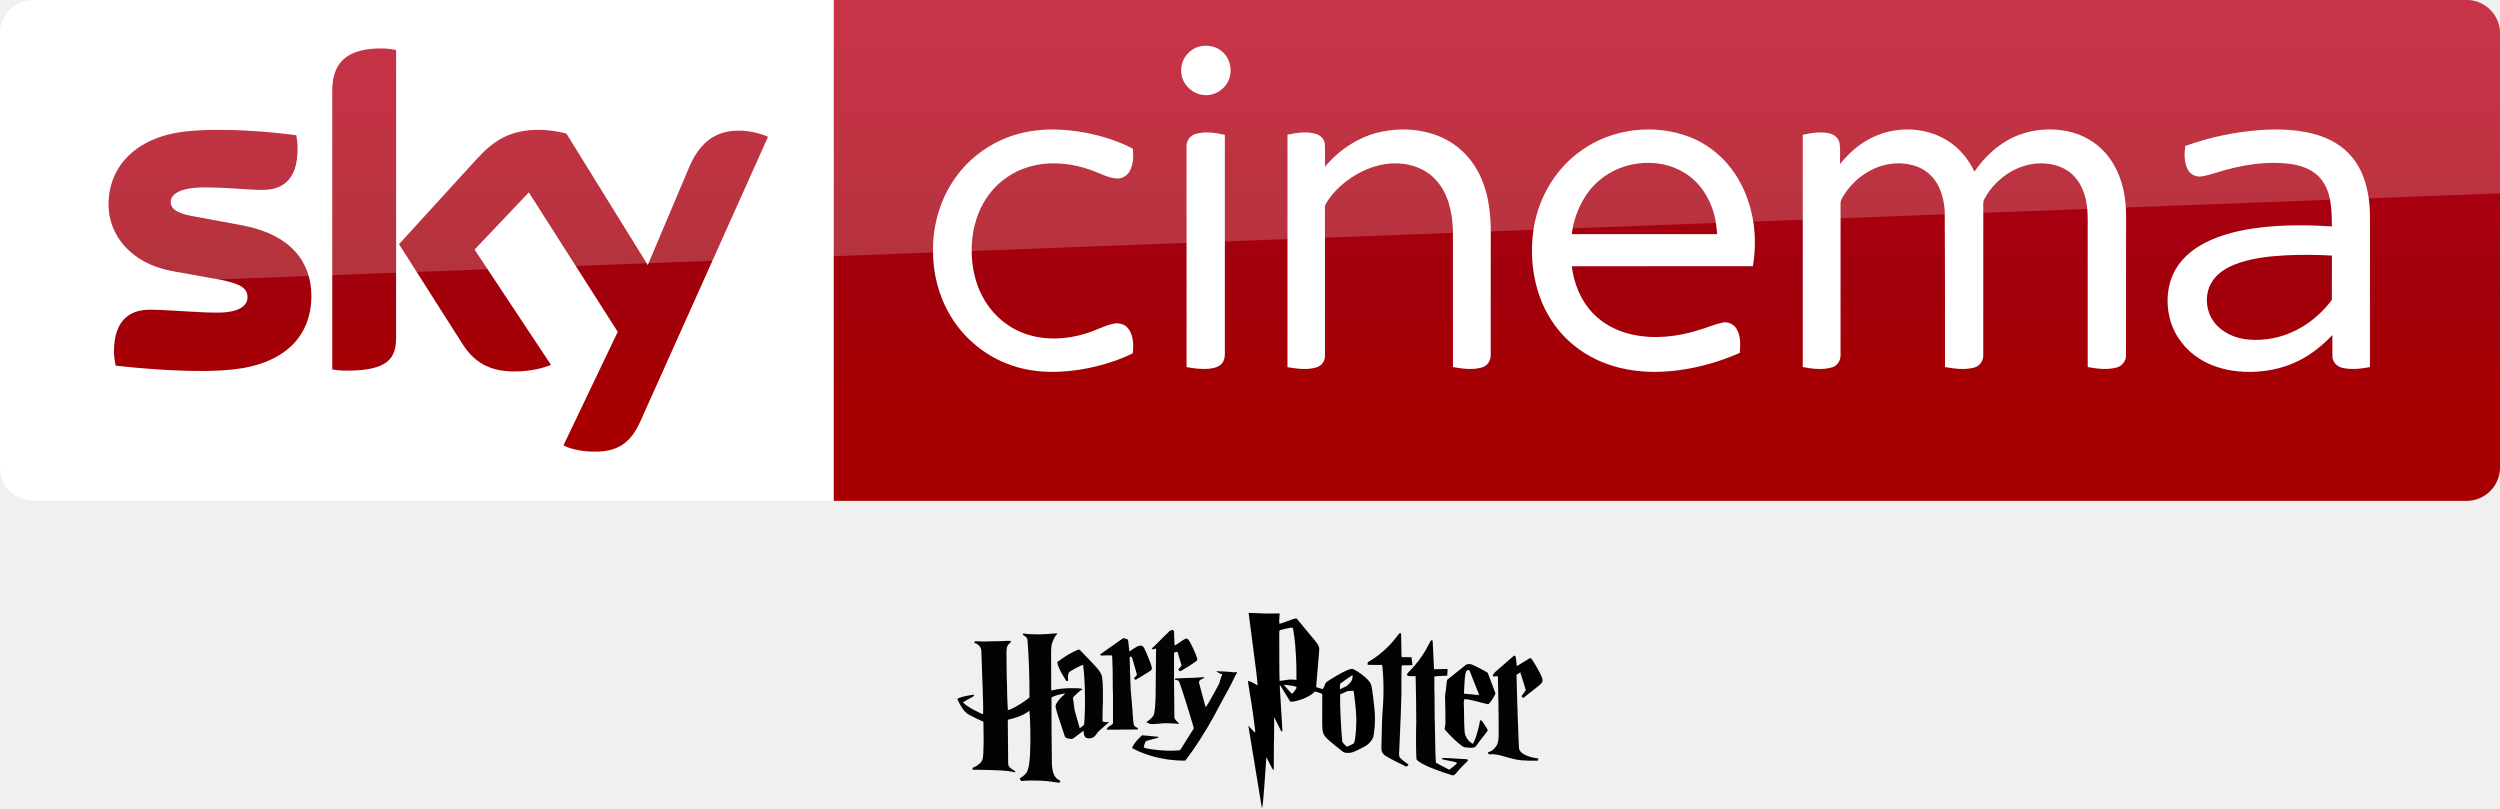
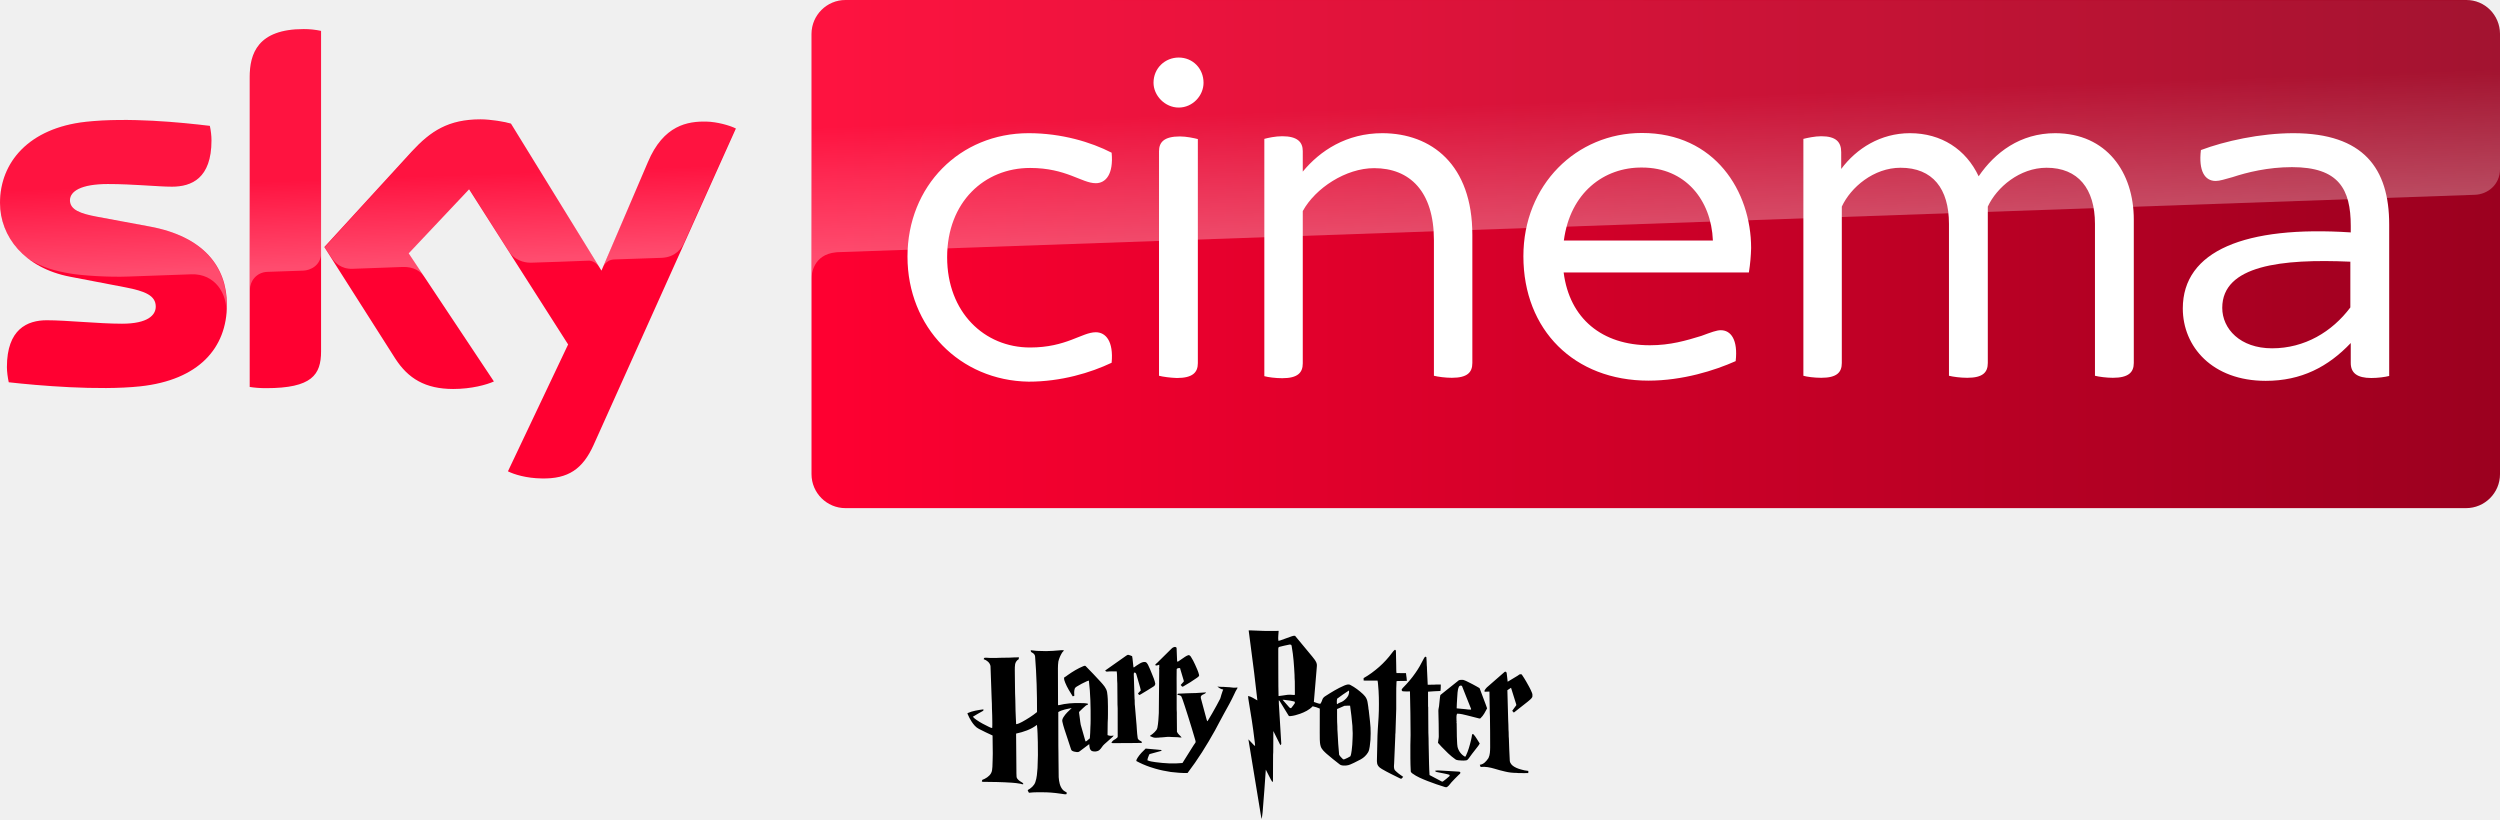
- <svg xmlns="http://www.w3.org/2000/svg" width="2496.267" height="807" viewBox="0 0 1872.2 605.25">
-   <defs>
-     <linearGradient id="A" x1="1146.811" x2="1146.811" y1="319.673" y2="32.882" gradientUnits="userSpaceOnUse">
-       <stop stop-color="#a80000" offset="0" />
-       <stop stop-color="#a1000c" offset=".381" />
-       <stop stop-color="#b90019" offset="1" />
-     </linearGradient>
-   </defs>
-   <path d="M624.21 0h1223c13.753 0 25.006 11.253 25.006 25.006v325.08c0 13.753-11.253 25.006-25.006 25.006h-1223z" fill="url(#A)" />
-   <path d="M624.21 375.09H25.01c-13.753 0-25.006-11.253-25.006-25.006V24.694C.004 11.566 10.944.001 24.697.001h599.52zM897.744 34.998c6.061-1.793 13.082-.458 17.778 3.871 6.721 5.881 8.071 16.855 2.925 24.169-3.811 5.941-11.274 9.279-18.228 7.996-8.709-1.358-15.978-9.549-15.648-18.468-.143-7.936 5.551-15.422 13.172-17.568zm-134.572 65.113c16.03-4.351 32.975-3.743 49.2-.825 12.422 2.408 24.769 6.098 35.961 12.054.615 5.588.48 11.649-2.258 16.713-1.838 3.428-5.551 5.776-9.474 5.603-5.753-.173-10.922-2.993-16.195-4.966-11.012-4.538-22.976-6.819-34.888-6.294-11.154.555-22.249 3.976-31.445 10.382-8.499 5.768-15.257 13.945-19.661 23.201-4.988 10.539-7.059 22.331-6.714 33.943.345 10.802 2.648 21.663 7.644 31.303 5.963 11.934 16.128 21.746 28.37 27.117 15.745 6.991 34.025 6.339 50.206 1.163 6.654-2.033 12.812-5.521 19.623-7.029 4.216-1.05 9.159.27 11.679 3.968 3.638 5.213 3.758 12.032 3.105 18.115-10.554 5.266-21.956 8.754-33.478 11.162-19.098 3.766-39.396 4.321-57.932-2.348-18.715-6.504-34.941-19.788-45.075-36.801-8.829-14.635-13.262-31.798-13.127-48.848-.195-19.121 5.348-38.406 16.383-54.099 11.409-16.383 28.775-28.43 48.075-33.515zm270.868-1.365c15.28-3.263 31.753-2.175 46.05 4.343 11.162 5.086 20.493 13.93 26.367 24.679 7.314 13.12 9.729 28.332 9.939 43.184l-.038 94.65c.128 4.021-2.115 8.191-6.113 9.414-7.179 2.28-14.905 1.148-22.166-.135l-.038-102.646c-.435-13.442-3.541-27.769-13.06-37.829-8.266-8.979-20.943-12.64-32.87-12.017-12.324.728-24.086 5.896-33.845 13.3-6.068 4.658-11.477 10.299-15.34 16.93-.855 1.223-.683 2.753-.72 4.163l.038 19.256-.008 90.307c.158 4.021-2.595 7.756-6.466 8.814-7.029 2.04-14.522 1.013-21.603-.195l.015-174.103c6.804-1.455 14.012-2.573 20.853-.735 3.683.945 6.939 4.043 7.111 8.004.263 5.566-.008 11.139.113 16.713 10.749-12.767 25.347-22.571 41.782-26.097zm150.474 13.772c23.059-16.405 54.391-20.051 80.765-9.977 12.437 4.846 23.419 13.27 31.415 23.951 8.154 10.757 13.352 23.584 15.835 36.816 2.258 11.882 2.145 24.139.203 36.051l-135.682.03c1.658 12.782 6.579 25.467 15.58 34.888 7.786 8.334 18.363 13.727 29.427 16.195 16.578 3.691 33.965 1.8 50.048-3.278 5.881-1.658 11.492-4.246 17.485-5.528 4.178-1.065 8.791.975 10.937 4.696 3.188 5.378 2.805 11.904 2.378 17.905-14.68 6.474-30.26 10.967-46.177 13.037-14.477 1.898-29.345 1.68-43.567-1.823-12.489-3.045-24.439-8.626-34.416-16.78-10.547-8.491-18.776-19.736-23.989-32.21-7.396-17.823-9.166-37.799-5.986-56.769 3.893-22.729 16.72-43.995 35.743-57.204m13.022 22.706c-10.232 8.634-16.54 21.093-19.496 34.003l-.968 6.128h108.85c-.225-3.683-.638-7.344-1.328-10.974-2.49-12.429-8.911-24.371-19.068-32.18-19.593-15.167-49.53-12.977-67.991 3.023zm212.166-35.331c15.94-5.153 34.265-3.601 48.593 5.326 8.934 5.483 15.783 13.87 20.321 23.254 6.856-9.842 15.602-18.565 26.269-24.221 13.375-7.171 29.337-8.956 44.115-5.783 10.547 2.265 20.426 7.801 27.567 15.933 9.234 10.344 13.937 24.064 15.182 37.724.728 7.779.3 15.602.413 23.411l-.045 90.389c.128 4.321-2.88 8.289-7.074 9.316-7.051 1.905-14.522.953-21.596-.39l-.015-96.33c-.173-8.416.495-16.893-.698-25.257-1.095-7.456-3.773-14.882-8.821-20.583-4.621-5.281-11.229-8.559-18.093-9.699-20.268-3.773-40.942 8.799-50.056 26.659-.908 2.093-.428 4.456-.518 6.669l-.015 109.322c.21 4.238-2.415 8.469-6.616 9.572-7.194 1.988-14.83.975-22.054-.33l-.008-66.296-.195-50.948c-.548-6.969-2.138-13.997-5.693-20.081-3.436-5.971-9.009-10.704-15.527-12.97-11.207-3.938-23.944-2.573-34.34 3.03-7.749 4.096-14.447 10.172-19.271 17.485-1.335 2.235-3.226 4.441-3.181 7.186-.075 2.813.023 5.626.015 8.439l-.008 104.852c.225 4.186-2.288 8.409-6.436 9.564-7.111 2.048-14.725 1.125-21.873-.27l.008-173.9c6.489-1.433 13.307-2.58 19.901-1.088 3.788.803 7.194 3.773 7.734 7.741.645 5.063.143 10.194.3 15.28 8.101-10.457 19.046-18.926 31.715-23.006zm282.495-2.46c12.895-.923 26.022-.645 38.646 2.378 10.307 2.453 20.358 7.134 27.807 14.822 8.139 8.094 12.67 19.158 14.665 30.32 2.138 10.817 1.373 21.881 1.508 32.833l-.023 97.126c-6.714 1.238-13.712 2.1-20.448.6-4.006-.818-7.524-4.231-7.636-8.446-.12-5.401.008-10.802-.038-16.195-7.246 7.644-15.527 14.41-24.971 19.143-12.64 6.436-27.034 9.001-41.137 8.394-11.454-.473-22.984-3.308-32.795-9.369-10.787-6.579-19.151-17.178-22.541-29.397-3.593-12.872-2.415-27.387 4.628-38.909 5.086-8.319 12.985-14.567 21.573-18.986 12.489-6.361 26.359-9.467 40.191-11.237 18.13-2.235 36.471-2.108 54.684-.945-.068-7.861-.135-15.843-2.205-23.486-1.613-5.971-4.733-11.672-9.549-15.64-5.363-4.411-12.174-6.624-18.956-7.621-18.858-2.505-38.016.855-56.011 6.541-3.781 1.035-7.501 2.385-11.402 2.828-3.938.383-7.981-1.68-9.797-5.213-2.828-5.393-2.64-11.762-1.913-17.635 17.913-6.489 36.726-10.464 55.719-11.904m18.978 93.788c-13.052.788-26.322 2.243-38.519 7.216-7.006 2.933-13.772 7.576-17.253 14.53-5.258 10.434-2.715 24.071 5.986 31.895 5.963 5.633 14.005 8.589 22.076 9.422a66.53 66.53 0 0 0 36.313-7.126c9.782-4.906 18.25-12.197 25.077-20.711.6-.855 1.553-1.658 1.433-2.828l.038-32.248a339.16 339.16 0 0 0-35.151-.15zm-816.205-90.774c7.239-2.318 15.025-1.073 22.294.518l.008 163.864c.023 3.06-.728 6.414-3.256 8.401-3.173 2.528-7.456 2.933-11.364 3.053-4.733.09-9.437-.503-14.065-1.403l.008-165.371c-.09-4.021 2.49-7.876 6.376-9.061z" fill="#fff" />
-   <path d="M421.97 333.52c4.063 2.188 12.19 4.689 22.818 4.689 17.817.313 27.507-6.564 34.696-22.505l95.648-213.18c-4.063-2.188-12.816-4.376-19.692-4.689-12.19-.313-28.757 2.188-39.384 27.507l-30.945 73.142-60.952-98.461c-4.063-1.25-13.441-2.813-20.63-2.813-21.255 0-33.445 7.814-45.948 21.255l-58.764 64.39 47.511 74.705c8.752 13.753 20.317 20.63 39.072 20.63 12.19 0 22.505-2.813 27.194-5.001l-57.201-86.27 40.635-42.823 66.578 104.4zm-125.34-80.644c0 15.629-6.252 24.693-36.884 24.693-4.064 0-7.502-.313-10.94-.938V68.461c0-15.941 5.314-32.195 36.258-32.195 3.751 0 7.814.313 11.565 1.25zm-63.452-31.257c0 29.382-19.067 50.637-58.139 55.013-28.132 3.126-69.079-.625-88.458-2.813-.625-3.126-1.25-7.189-1.25-10.315 0-25.631 13.753-31.57 26.881-31.57 13.441 0 34.696 2.188 50.637 2.188 17.504 0 22.505-5.939 22.505-11.565 0-7.502-6.877-10.315-20.63-13.128l-36.571-6.564c-30.632-5.939-46.886-27.194-46.886-49.699 0-27.506 19.38-50.324 57.513-54.7 28.757-3.126 64.078.313 83.145 2.813.625 3.438.938 6.564.938 10.002 0 25.631-13.441 30.945-26.569 30.945-10.002 0-25.318-1.875-43.135-1.875-18.129 0-25.318 5.001-25.318 10.94 0 6.251 7.189 9.065 18.442 10.94l35.321 6.564c36.259 6.877 51.575 27.507 51.575 52.825" fill="url(#A)" />
-   <path d="M25.006 0C11.253 0 0 11.253 0 25.006v226.3c0-20.005 16.003-36.509 36.008-37.259l1836.2-69.266V25.001c0-13.753-11.253-25.006-25.006-25.006z" opacity=".2" fill="#fff" />
-   <path d="M935.071 459.018l4.24 32.725c.976 7.169 1.944 14.347 2.51 21.559-2.345-1.234-4.548-2.906-7.186-3.454-.025 1.245.217 2.47.412 3.695 1.724 10.178 3.356 20.378 4.563 30.634.16 1.45.416 2.895.444 4.36-.284-.106-.588-.177-.786-.418l-4.411-4.626 8.809 53.574c.483 2.844.824 5.485 1.407 8.2.499-1.734.542-3.559.824-5.336 1.022-10.961 1.622-21.958 2.459-32.934.935 1.952 1.967 3.853 2.953 5.78.639 1.161 1.153 2.393 1.914 3.485l.684.127.063-14.702c.117-2.793-.104-5.592.152-8.378l.089-16.255 5.444 10.951c.279-.37.811-.682.697-1.217l-1.686-27.96c-.208-1.873-.165-3.766-.228-5.646.436.16.646.592.887.957l6.736 10.989c.314.479.981.34 1.47.342 2.53-.241 4.99-.959 7.383-1.793 3.582-1.298 7.142-3 9.791-5.811 1.891.368 3.747 1.006 5.513 1.787l-.032 18.695c.144 3.503-.281 7.095.722 10.507.768 2.444 2.785 4.171 4.607 5.849 3.247 2.844 6.653 5.502 10.057 8.156 1.475 1.194 3.501 1.008 5.273.906 2.122-.16 4.003-1.218 5.906-2.072a79.39 79.39 0 0 0 5.279-2.687c2.294-1.267 4.259-3.138 5.602-5.387.852-1.379 1.053-3.018 1.324-4.582.507-3.361.739-6.759.716-10.158.119-6.134-.938-12.207-1.521-18.295l-.12-.19c-.041-1.202-.265-2.385-.425-3.574-.241-1.592-.411-3.229-1.103-4.702-.629-1.404-1.62-2.619-2.738-3.663-2.973-2.748-6.214-5.252-9.816-7.123-1.523-.872-3.286-.104-4.772.456-5.186 2.198-9.979 5.21-14.709 8.245-1.113.669-2.048 1.705-2.37 2.985-.274 1.08-.826 2.056-1.47 2.953-1.747-.175-3.327-.992-5-1.464l2.155-25.596c.089-1.622.498-3.355-.209-4.899-.753-1.805-2.082-3.269-3.264-4.797l-13.251-15.989c-.966-.142-1.915.096-2.807.444l-8.834 3.175c-.418.144-.862.193-1.293.253-.439-2.558.157-5.134.203-7.7-4.205-.051-8.422.194-12.63-.032-2.976-.185-5.957-.227-8.935-.349zm31.914 10.963c.396-.01.782.119 1.128.33.241.431.328.918.374 1.407 1.328 7.186 1.743 14.489 2.148 21.775.119 1.676-.03 3.378.203 5.038a283.01 283.01 0 0 1 .063 10.475c-.788.142-1.587.056-2.37-.051-2.292-.228-4.589.119-6.838.52-1.156.129-2.298.351-3.454.463-.271-9.962-.118-19.93-.222-29.892l.006-6.825c-.005-.57.177-1.333.849-1.432 2.525-.763 5.147-1.148 7.712-1.749a1.68 1.68 0 0 1 .399-.057zm45.805 35.653c.337 1.204.03 2.461-.355 3.612-.847 1.853-2.352 3.298-3.98 4.474-1.452 1.118-3.418 1.257-4.772 2.535-.185-.292-.265-.605-.247-.944.005-1.113-.079-2.242.215-3.327 2.92-2.289 6.061-4.281 9.138-6.35zm-51.394 7.199c.844.041 1.709-.01 2.535.215 2.261.183 4.501.588 6.698 1.153l.222.551a13.54 13.54 0 0 0 .044.634c-.844 1.369-1.867 2.61-2.871 3.859-.958.35-1.449-.649-2.034-1.179-1.564-1.716-3.119-3.445-4.594-5.235zm52.313 4.525c.7 5.212 1.397 10.427 1.8 15.672.152 1.858.011 3.73.222 5.583.117 1.529-.16 3.047-.114 4.575-.03 2.968-.313 5.927-.665 8.872-.246 1.534-.384 3.12-1.008 4.563-1.43.821-2.852 1.672-4.411 2.224-.383.172-.805.191-1.21.158-1.093-1.123-2.337-2.171-3.105-3.555-.512-5.605-.984-11.231-1.179-16.863-.233-1.754-.141-3.534-.209-5.298-.307-4.426-.184-8.872-.222-13.308.651-.292 1.303-.584 1.977-.83 1.219-.573 2.491-1.025 3.695-1.641 1.47-.132 2.952-.134 4.43-.152z" />
-   <path d="M877.407 471.897c.636-.165 1.473.018 1.762.669.241 3.321.142 6.674.398 9.992l.144.695c.286-.028.596-.025.834-.223 1.711-1.174 3.389-2.395 5.136-3.516.831-.507 1.668-1.057 2.619-1.313.887-.129 1.541.629 1.987 1.293 1.293 1.916 2.274 4.023 3.26 6.112 1.11 2.573 2.413 5.105 3.042 7.853.324 1.062-.768 1.673-1.468 2.208-3.518 2.464-7.143 4.786-10.895 6.885-.864.55-1.295-.788-1.883-1.204a53.77 53.77 0 0 1 2.274-2.537c.309-.279.109-.728.043-1.072l-2.631-8.799-.101-.616c-.819-.208-1.663-.076-2.408.304l-.274.517c-.175 4.657.02 9.316-.013 13.975l.025 17.247c.195 1.597.081 3.207.109 4.811l.109 12.472c.733 1.83 2.517 2.89 3.648 4.403-1.037.053-2.066-.056-3.085-.213-1.516-.025-3.047-.139-4.548-.152-2.439-.233-4.91-.068-7.328.259-1.09.137-2.205.02-3.283.251-1.409.003-2.91.269-4.233-.347-.689-.314-1.384-.626-2.096-.887l.139-.332c1.275-.74 2.38-1.734 3.442-2.745.935-.948 1.891-2.003 2.152-3.354.781-3.739.872-7.569 1.115-11.366l.312-33.225c-.035-.418.091-.887-.124-1.267.36-.943.076-2.046.165-3.052a52.07 52.07 0 0 0-1.878.588l-.854.03-.401-.641c.428-.558.999-.971 1.521-1.435l11.207-11.077c.53-.624 1.278-.999 2.061-1.189zm-111.301 2.479c2.157.203 4.307.606 6.487.563 3.549.18 7.113.21 10.659-.063 2.831-.109 5.648-.601 8.482-.53-.134.907-1.024 1.333-1.447 2.076-1.245 2.094-2.246 4.357-2.798 6.733a40.62 40.62 0 0 0-.337 5.265l.086 28.102c-.099.436.373.611.715.449 5.402-1.346 10.994-1.762 16.548-1.597 1.997.086 4.076-.079 6 .542l-.109.654c-.603.221-1.232.426-1.719.862-1.523 1.26-2.913 2.674-4.345 4.036-.36.393-.956.783-.773 1.404.553 3.095.684 6.251 1.29 9.336l3.673 12.875c.459 0 .885-.167 1.196-.512.669-.687 1.473-1.224 2.183-1.866.264-2.791.362-5.602.433-8.406.19-1.934.122-3.876.183-5.815.074-10.188-.124-20.401-1.354-30.525-.565.134-1.138.261-1.66.52-2.674 1.209-5.29 2.555-7.78 4.109-.672.393-1.3.943-1.546 1.706-.565 1.764-.406 3.653-.309 5.475l-1.219.393c-2.127-3.425-4.332-6.839-5.838-10.596-.431-1.288-1.103-2.596-.847-3.992 1.037-.494 1.881-1.288 2.826-1.924 3.779-2.674 7.764-5.11 12.053-6.877.583-.198 1.402-.606 1.883-.008 3.972 3.98 7.818 8.086 11.625 12.223 2.051 2.292 4.297 4.679 4.913 7.805.583 3.65.669 7.351.684 11.039-.033 4.221.106 8.449-.198 12.662l-.119 9.716c1.455.662 3.141.722 4.674.317-.066.466-.426.786-.75 1.09l-6.444 5.716c-1.48 1.242-2.218 3.128-3.691 4.378-1.572 1.384-3.929 1.503-5.848.887-1.965-1.019-1.959-3.483-2.119-5.397-2.563 1.843-5.075 3.759-7.579 5.681-1.181.913-2.745.395-4.061.142-.961-.266-2.19-.644-2.454-1.744l-3.323-10.104c-1.209-3.782-2.629-7.513-3.442-11.409-.347-1.25.271-2.474.892-3.521 1.676-2.7 4.079-4.824 6.357-6.994-3.546.677-7.237 1.242-10.403 3.085l.051 26.157c.17 3.721-.008 7.447.117 11.169l.147 13.153c.261 3.42.811 7.143 3.184 9.795.854 1.06 2.241 1.414 3.191 2.352a6.52 6.52 0 0 1-.489 1.146c-.428.003-.854.028-1.278-.028-4.707-.763-9.455-1.313-14.221-1.503-4.487-.033-8.994-.203-13.458.337-.223-.733-.966-1.308-.913-2.099 2.487-1.392 4.882-3.326 5.861-6.101 1.242-3.521 1.404-7.295 1.711-10.981.317-6.674.416-13.361.226-20.041-.17-4.474-.132-8.968-.695-13.417-4.667 3.653-10.444 5.496-16.155 6.763l.238 27.856c.094 1.949-.091 3.914.139 5.856.568 2.129 2.662 3.222 4.408 4.271.401.266 1.047.839.687 1.326-.728.091-1.397-.261-2.089-.411-2.223-.479-4.497-.626-6.755-.826-7.513-.504-15.05-.631-22.578-.672-.269-.081-1.011-.34-.456-.588l.081-.867c2.684-1.06 5.384-2.601 6.875-5.169.91-1.534.933-3.359 1.087-5.08.21-3.382.15-6.773.281-10.16l-.165-14.061c-3.561-1.65-7.128-3.298-10.601-5.131-2.421-1.194-4.137-3.389-5.607-5.584-1.234-1.939-2.34-3.972-3.204-6.107v-.52c3.873-1.757 8.139-2.365 12.317-2.938.003.413.122.958-.319 1.196-2.603 1.559-5.354 2.875-7.891 4.55.852.996 1.914 1.772 2.976 2.525 2.935 2.033 6.114 3.688 9.328 5.232.877.393 1.741.925 2.733.935.157-1.64.056-3.293.074-4.938-.114-3.371-.025-6.753-.279-10.119-.084-2.54.003-5.087-.228-7.617l-.897-25.372c-.517-2.651-2.842-4.459-5.285-5.283.043-.504.345-1.011.867-1.125.857-.079 1.721.013 2.578.068 1.176.172 2.365.063 3.549.089 1.769-.023 3.546.081 5.311-.117l8.112-.132c2.312-.18 4.634-.213 6.953-.223l-.246 1.493c-1.437.735-2.347 2.193-2.73 3.724-.279 1.589-.241 3.212-.261 4.821l.142 12.672c.089 3.549.03 7.105.269 10.649l.16 8.124c.205 3.45.208 6.915.464 10.368 1.668-.231 3.169-1.07 4.657-1.805 4.036-2.226 7.967-4.697 11.544-7.612.038-14.363-.36-28.735-1.498-43.05-.053-1.498-1.25-2.573-2.512-3.176-.705-.284-.92-1.039-.837-1.736zm282.22-.294c.771-.147.958.684.933 1.275l.213 10.537c.117 2.066-.079 4.16.221 6.205 2.454-.028 4.908.084 7.364.074l.152 1.341c.21.733.094 1.511.314 2.241a50.08 50.08 0 0 1 .205 2.39l-7.08.112c-.327-.023-.634.071-.925.185-.444 7.131-.079 14.276-.226 21.415l-.591 18.527c-.208.907-.086 1.85-.152 2.773l-.89 21.027c-.104 1.785-.484 3.843.684 5.376 1.894 1.916 4.084 3.531 6.332 5.009-.466.527-.89 1.123-1.473 1.521-.456.003-.847-.286-1.247-.444-4.631-2.299-9.311-4.515-13.774-7.133-1.136-.667-2.248-1.452-2.966-2.578-.705-1.034-.905-2.309-.915-3.534l.441-19.767c.218-6.517.94-12.999 1.07-19.518.129-6.75.066-13.534-.619-20.246-.053-.981-.185-1.952-.39-2.91-3.6.015-7.196-.051-10.793-.051-.046-.634-.071-1.267-.023-1.901 4.363-2.431 8.375-5.47 12.139-8.748 3.681-3.26 7.011-6.913 9.937-10.864.626-.821 1.227-1.681 2.058-2.314zm-208.414 4.679c.575-.317 1.123-.869 1.828-.806 1.034.17 1.962.684 2.938 1.034.545 2.489.54 5.093.935 7.61l.091.887.36.271c1.349-1.085 2.847-1.967 4.304-2.897 1.346-.842 2.92-1.579 4.548-1.328 1.029.248 1.579 1.257 2.074 2.101 1.11 2.248 2.071 4.57 2.991 6.902 1.042 2.532 2.16 5.075 2.664 7.777-.061.859-.466 1.655-1.217 2.109-3.316 2.155-6.712 4.185-10.109 6.208-.38.21-.748.504-1.204.469-.246-.433-.558-.821-.907-1.169.824-.814 1.584-1.688 2.35-2.553l-.208-.144c-.218-1.308-.649-2.568-.991-3.848l-2.428-8.436c-.167-.781-1.1-1.691-1.845-.978-.21.819-.076 1.676-.071 2.51l.537 17.28c.292 1.995.008 4.046.332 6.043.231 3.739.733 7.458.946 11.199.515 4.558.489 9.184 1.214 13.724.464 1.265 1.797 1.881 2.915 2.459l.289.492-.18.593c-7.062.172-14.129.139-21.197.147-.75 0-1.506.038-2.251-.086.39-.968 1.067-1.83 1.975-2.357.915-.515 1.838-1.06 2.568-1.823.266-.264.373-.626.342-.991l-.023-21.554c.079-1.019-.18-2.02-.137-3.039l-.122-16.246c-.292-3.161-.03-6.36-.459-9.513-2.573-.003-5.166-.124-7.724.2-.451-.122-1.138-.39-1.184-.923zm230.82 2.36c.345-.682.717-1.414 1.452-1.754l.662.365c.261 2.137.213 4.292.332 6.436.19.824.086 1.676.144 2.515l.583 12.477c1.202-.028 2.411.03 3.612-.076.847.162 1.691-.084 2.542-.068 1.328.015 2.659.003 3.987-.046-.081 1.67.035 3.374-.292 5.022-3.204.129-6.413.276-9.607.56l.033 11.298c.167.565.094 1.158.106 1.739l.122 18.763c.243 2.864.106 5.747.203 8.621l.324 15.693c.177 2.837.081 5.691.385 8.52l8.025 4.231c.728.286 1.435 1.057 2.253.816 1.81-1.229 3.422-2.73 5.087-4.142.418-.261.15-.76.053-1.12-2.748-.847-5.61-1.212-8.408-1.838-.971-.266-2.271-.19-2.793-1.224 1.815-.489 3.719-.21 5.574-.144l12.91.766c.454.086 1.166.094 1.186.74.101.842-.72 1.222-1.219 1.719-1.995 1.823-3.769 3.866-5.655 5.797-1.133 1.146-1.876 2.667-3.267 3.546-.482.411-1.169.352-1.729.185-4.573-1.414-9.113-2.946-13.567-4.695-4.096-1.638-8.279-3.283-11.848-5.929-.479-.451-1.138-.887-1.174-1.607-.393-6.763-.292-13.536-.302-20.309l.167-7.858c.033-11.267-.253-22.53-.487-33.795-1.815.091-3.638.089-5.445-.068-.791-.03-1.176-1.004-.872-1.653.228-.388.532-.722.849-1.044 3.536-3.574 6.854-7.384 9.696-11.544 2.439-3.435 4.484-7.131 6.373-10.892zm62.814 10.074c.71-.532 1.47.152 1.582.887.421 2.226.398 4.51.773 6.743l7.906-4.773c.578-.352 1.039-.948 1.754-1.034.477-.089 1.141-.063 1.42.413 1.181 1.65 2.183 3.425 3.242 5.156 1.638 2.867 3.313 5.731 4.517 8.814.426 1.006.494 2.147.292 3.214-.766 1.554-2.292 2.494-3.536 3.627l-10.829 8.52c-.34-.522-.811-.933-1.257-1.351.978-1.503 2.134-2.887 3.161-4.357.076-.342-.041-.682-.129-1.006l-3.929-12.555c-.935.649-1.873 1.3-2.842 1.901l.616 22.847c.266 2.606.109 5.252.259 7.873.259 2.253.048 4.55.294 6.809.129 5.767.433 11.526.707 17.285.248 1.992 1.759 3.518 3.409 4.504 2.084 1.247 4.433 1.985 6.788 2.527.406.109.819.18 1.237.297.981.129 1.957.332 2.951.431l-.058 1.673c-2.142.122-4.286-.025-6.426.01-.923-.058-1.856.046-2.758-.139-2.905.008-5.802-.322-8.624-1.006-2.824-.624-5.612-1.394-8.375-2.241-3.483-1.024-7.126-1.787-10.768-1.351-.241-.56-.492-1.118-.649-1.703 3.044-.269 5.153-2.859 6.748-5.224 1.24-2.545 1.237-5.46 1.295-8.228.084-7.949-.106-15.896-.157-23.846-.223-2.086-.076-4.213-.165-6.314.02-4.385-.302-8.755-.226-13.141-1.26-.071-2.512.172-3.769.122-.025-.307-.046-.615-.061-.923.548-.829 1.016-1.731 1.777-2.393z" fill="#030303" />
-   <path d="M1100.122 497.351c-.679.019-1.358.1-2.003.272l-14.404 11.508c-.52 2.431-.57 4.949-.9 7.408-.028 1.632-.662 3.19-.646 4.823.286 6.669.219 13.341.311 20.013-.025 1.632-.551 3.202-.615 4.829.948.986 1.823 2.043 2.763 3.042 3.376 3.473 6.762 7.001 10.767 9.759.624.484 1.431.577 2.186.716 1.927.177 3.871.402 5.805.108.938.058 1.645-.655 2.167-1.35 1.759-2.586 3.752-5.003 5.653-7.484 1.014-1.422 2.269-2.693 3.029-4.278-1.668-2.406-2.93-5.143-4.968-7.262l-.925.082c-.172 1.584-.545 3.129-.887 4.683-.986 4.041-2.06 8.099-3.872 11.863-.205.378-.425 1.138-.982.76-2.804-1.577-4.869-4.445-5.589-7.573-.436-2.603-.293-5.26-.513-7.883l-.133-9.873c-.023-.426.038-.882-.177-1.267.248-.39.147-.845.051-1.261.117-1.785-.432-3.728.501-5.393 2.684-.03 5.271.771 7.864 1.369l4.651 1.185c.327.099.653.172.995.253l3.39.862c.408.091.949.214 1.248-.184 2.253-2.099 3.643-4.923 5.057-7.605-.487-1.683-1.231-3.305-1.806-4.968l-2.56-6.812c-.535-1.293-.913-2.653-1.496-3.923-1.721-1.085-3.572-1.975-5.349-2.978l-2.003-1.027c-1.762-.869-3.497-1.847-5.393-2.389-.402-.024-.809-.037-1.217-.025zm-.444 4.442c.477.011.892.252.989.817l2.991 7.586 3.853 9.607a13.74 13.74 0 0 0-.006.646c-1.546.079-3.087-.213-4.613-.38-2.19-.127-4.368-.439-6.553-.621.008-2.586.284-5.157.38-7.738.314-3.029.081-6.227 1.382-9.056.254-.518.965-.876 1.578-.862z" />
-   <path d="M910.792 502.529c2.147.423 4.36.142 6.53.395 1.944.038 3.873.248 5.797.492 1.082.038 2.183.091 3.25-.162l-.071.641c-.92 1.501-1.802 3.042-2.466 4.677-2.352 5.08-5.103 9.957-7.83 14.844-2.454 4.33-4.636 8.809-7.052 13.161-6.373 11.45-13.321 22.614-21.283 33.032-4.332.084-8.659-.289-12.958-.801-4.081-.636-8.147-1.44-12.114-2.603-1.369-.368-2.715-.821-4.056-1.275-.935-.337-1.881-.644-2.801-1.019-.961-.365-1.901-.773-2.842-1.176-1.681-.733-3.321-1.549-4.93-2.418-.114-.943.583-1.772.986-2.58 1.698-2.672 3.949-4.925 6.236-7.087 3.305.223 6.601.619 9.901.892.819.238 1.785-.104 2.507.433-.079.469-.57.512-.92.644l-8.17 2.236c-.573.106-.649.768-.877 1.204-.439 1.196-1.032 2.388-1.065 3.688 1.952.933 4.16 1.067 6.264 1.44 6.92.938 13.949 1.366 20.91.659l7.731-12.327c.766-1.12 1.399-2.33 2.251-3.389.39-.487.16-1.169.058-1.721-1.777-6.261-3.739-12.469-5.668-18.685l-2.522-7.866-1.273-3.805c-.474-1.285-.852-2.611-1.452-3.845-.733-.907-2.008-1.095-3.1-1.207a2.85 2.85 0 0 1 .479-.935c.875-.01 1.747-.038 2.621-.089 2.768-.274 5.574-.132 8.352-.324 3.61.051 7.204-.456 10.801-.573-.7 1.516-2.778 1.333-3.683 2.651-.456.51-.515 1.234-.332 1.871l4.34 16.109c.221.603.274 1.321.798 1.759 2.553-3.995 4.766-8.195 7.105-12.319l2.76-5.207c.421-.854.459-1.825.793-2.707.317-1.027.657-2.047 1.019-3.06l.53-1.323c-1.754-.167-3.247-1.224-4.555-2.324z" fill="#030303" />
+ <svg xmlns="http://www.w3.org/2000/svg" viewBox="0 0 801.08 262.5">
+   <g transform="translate(26.208 .743)">
+     <g transform="matrix(.65155 0 0 .65155 -36.04599 -108.1837)">
+       <path d="M126.7 314.7c0 21.5-14 37.1-42.6 40.2-20.6 2.2-50.5-.4-64.7-2-.5-2.3-.9-5.2-.9-7.5 0-18.7 10.1-23 19.6-23 9.9 0 25.5 1.7 37 1.7 12.8 0 16.6-4.3 16.6-8.4 0-5.4-5.1-7.6-15-9.5L49.6 301c-22.5-4.3-34.5-19.8-34.5-36.3 0-20 14.2-36.8 42.2-39.9 21.1-2.3 46.9.3 61 2 .5 2.4.8 4.7.8 7.2 0 18.7-9.9 22.7-19.4 22.7-7.3 0-18.6-1.3-31.6-1.3-13.2 0-18.6 3.6-18.6 8 0 4.7 5.2 6.6 13.4 8.1l25.8 4.8c26.6 4.9 38 19.9 38 38.4m46.3 23c0 11.5-4.5 18.1-27 18.1-3 0-5.6-.2-8.1-.6V202.9c0-11.6 3.9-23.7 26.6-23.7 2.9 0 5.8.3 8.5.9zm91.9 59c3 1.5 9 3.4 16.6 3.5 13.1.3 20.2-4.7 25.5-16.4l70-155.7c-2.9-1.5-9.3-3.3-14.5-3.4-9-.2-21.1 1.6-28.8 20L310.9 298l-44.5-72.3c-2.9-.9-9.9-2.1-15-2.1-15.8 0-24.5 5.8-33.6 15.6l-43.2 47.2 34.8 54.7c6.4 10 14.9 15.1 28.6 15.1 9 0 16.5-2.1 20-3.7l-41.9-63 29.7-31.5 48.7 76.3z" fill="#ff0031" />
+       <linearGradient id="A" x1="414.37" x2="1244.631" y1="289.839" y2="289.839" gradientUnits="userSpaceOnUse">
+         <stop stop-color="#ff0031" offset="0" />
+         <stop stop-color="#9b001f" offset="1" />
+       </linearGradient>
+       <path d="M1228 164.9H430.9c-9.2 0-16.7 7.5-16.7 16.7v216.5c0 9.2 7.5 16.7 16.7 16.7h797c9.2 0 16.7-7.5 16.7-16.7V181.5c-.1-9.2-7.4-16.6-16.6-16.6" fill="url(#A)" />
+       <linearGradient id="B" x1="197.483" x2="194.588" y1="295.135" y2="212.243" gradientUnits="userSpaceOnUse">
+         <stop stop-color="#fff" offset="0" />
+         <stop stop-color="#fff" stop-opacity=".25" offset=".515" />
+       </linearGradient>
+       <path d="M138 202.9v104.5c0-4.2 3.2-8.6 8.6-8.8l17.6-.6c3.5-.1 8.8-2.5 8.9-8.9v-109c-2.7-.6-5.6-.9-8.5-.9-22.7.1-26.6 12.1-26.6 23.7m80 36.4l-43.2 47.2 3.5 5.4c1.5 2 4.4 5.4 10.2 5.2l24.6-.9c5.4-.2 8.8 2.1 10.9 4.9l-7.7-11.6L246 258l19.9 31.3c3.6 4.7 9 4.8 10.2 4.8 1 0 27.2-.9 28.3-1 1.8-.1 3.9.9 5.5 3.2l-43.3-70.4c-2.9-.9-9.9-2.1-15-2.1-15.8-.1-24.5 5.6-33.6 15.5M57.3 224.8c-28 3.1-42.2 19.8-42.2 39.9 0 10.3 4.7 20.2 13.7 27.3 6.8 4.5 13.8 6.2 20.7 7.4 5.7 1 19 1.9 28.9 1.5l30.8-1.1c11.6-.4 17.8 9.5 17.2 19.4v-.5c.1-1.3.2-2.6.2-3.9 0-18.5-11.4-33.6-37.9-38.5l-25.8-4.8c-8.3-1.4-13.4-3.4-13.4-8.1 0-4.4 5.5-8.1 18.6-8.1 13 0 24.3 1.3 31.6 1.3 9.5 0 19.4-4 19.4-22.7 0-2.5-.3-4.8-.8-7.2-10.1-1.2-26.3-2.9-42.4-2.9-6.3.1-12.6.4-18.6 1m276.2 19.9l-22.1 52.1c0-.1 1.4-4.1 5.7-4.3l23.4-.8c7.1-.3 9.9-5.1 10.7-6.7l25.6-57.1c-2.9-1.5-9.3-3.3-14.5-3.4h-1.1c-8.9.1-20.3 2.5-27.7 20.2" fill="url(#B)" opacity=".3" enable-background="new" />
+       <linearGradient id="C" x1="830.555" x2="826.25" y1="276.73" y2="153.473" gradientUnits="userSpaceOnUse">
+         <stop stop-color="#fff" offset="0" />
+         <stop stop-color="#fff" stop-opacity=".25" offset=".515" />
+       </linearGradient>
+       <path d="M430.9 164.9c-9.2 0-16.7 7.5-16.7 16.7v120.2c0-1.8.7-11.7 12-12.8 0 0 .6-.1 1.6-.1l804.4-28.2c6.3-.2 12.4-4.9 12.4-12.7v-66.3c0-9.2-7.5-16.7-16.7-16.7z" fill="url(#C)" opacity=".3" enable-background="new" />
+       <g fill="#fff">
+         <path d="M1190.1 275.3v74.5c-2 .5-5.4 1-8.8 1-7 0-10.1-2.5-10.1-7.4v-9.8c-11.1 11.7-24.3 18.6-41.8 18.6-26.3 0-40.8-16.8-40.8-35.6 0-28.4 30.7-40.8 82.6-37.4V276c0-18.1-5.9-28.9-28.9-28.9-11.9 0-22.2 2.6-29.2 4.9-3.6 1-6.4 1.9-8.3 1.9-5.4 0-8.5-4.9-7.3-15.2 11.7-4.4 29.2-8.3 45.6-8.3 34.3.1 47 17.2 47 44.9m-19.1 40.8v-22.5c-33.8-1.5-63 1.8-63 22.7 0 10.3 8.8 19.9 24.5 19.9 16 0 29.5-8.1 38.5-20.1m-709.6-25c0-34.8 25.8-60.7 59.6-60.7 16.2 0 30.7 4.4 40.8 9.6 1 10.6-2.9 15-7.8 15-6.9 0-14.5-7.5-32.3-7.5-22.5 0-40.8 16.8-40.8 43.9s18.3 44.4 40.8 44.4c17.8 0 25.5-7.5 32.3-7.5 4.9 0 8.8 4.4 7.8 15-10.3 4.9-24.8 9.3-40.8 9.3-33.8-.5-59.6-26.7-59.6-61.5m413.8 7.8h-91.1c2.9 22.7 18.9 35.8 42.4 35.8 10.1 0 17.8-2.3 25.3-4.6 4.9-1.8 7.5-2.8 9.6-2.8 4.9 0 8.5 4.6 7.3 15.2-10.3 4.6-26.1 9.6-42.9 9.6-36.4 0-61.5-24.8-61.5-61.2 0-35.1 26.1-60.6 58.3-60.6 35.9 0 53.7 28.7 53.7 56.6-.1 3.7-.4 7.6-1.1 12m-91-15.7h73.3c-.8-20.1-13.7-35.9-34.8-35.9-18.8-.2-35.4 12.4-38.5 35.9m-201.8-77.6c0-7.2 5.7-12.4 12.4-12.4 6.9 0 12.2 5.4 12.2 12.4 0 6.4-5.4 12.2-12.2 12.2s-12.4-5.9-12.4-12.2m2.7 144.1V239.3c0-4.4 2.4-7.3 10.3-7.3 3.1 0 6.9.8 8.8 1.3v110.2c0 4.6-2.6 7.3-10.3 7.3-3.2-.1-6.9-.6-8.8-1.1" />
+         <path d="M1064.5 272.9v70.5c0 4.6-2.6 7.3-10.3 7.3-3.1 0-6.9-.5-8.8-1V275c0-17.3-8.3-27.6-23.8-27.6-13.2 0-24.5 9.6-28.9 19.1v76.9c0 4.6-2.4 7.3-10.1 7.3-3.4 0-7-.5-9-1V275c0-17.3-8-27.6-23.8-27.6-13.2 0-24.5 9.6-28.9 19.1v76.9c0 4.6-2.4 7.3-10.1 7.3-3.4 0-7.2-.5-8.8-1V233.2c2-.5 5.7-1.3 8.8-1.3 7.3 0 9.8 2.9 9.8 7.8v8.3c7.5-10.1 19.4-17.6 33.8-17.6 15.5 0 27.6 8 33.8 21.2 8-11.7 20.4-21.2 37.7-21.2 25.2.1 38.6 19.2 38.6 42.5m-325.3 7.5v63c0 4.6-2.4 7.3-10.1 7.3-3.1 0-6.9-.5-8.8-1V283c0-24-11.9-35.4-29.4-35.4-13.9 0-28.9 9.8-35.1 21.1v74.9c0 4.6-2.5 7.3-10.1 7.3-3.4 0-7-.5-8.8-1V233.2c1.8-.5 5.4-1.3 8.8-1.3 7.5 0 10.1 2.9 10.1 7.3v10.1c8.5-10.3 21.5-18.9 39.2-18.9 24.1.1 44.2 15.4 44.2 50" />
+       </g>
+     </g>
+     <path d="M373.907 201.258l1.752 13.523 1.037 8.909c-.969-.51-1.879-1.201-2.969-1.427-.01.514.09 1.021.17 1.527.712 4.206 1.387 8.421 1.885 12.659.066.599.172 1.196.183 1.802-.117-.044-.243-.073-.325-.173l-1.823-1.912 3.64 22.138c.2 1.175.341 2.267.581 3.388.206-.717.224-1.471.341-2.205.422-4.529.67-9.074 1.016-13.609.386.807.813 1.592 1.22 2.388.264.48.476.989.791 1.44l.283.053.026-6.075c.049-1.154-.043-2.311.062-3.462l.037-6.717 2.25 4.525c.115-.153.335-.282.288-.503l-.697-11.554c-.086-.774-.068-1.556-.094-2.333.18.066.267.245.366.395l2.784 4.541c.13.198.405.14.607.141 1.046-.1 2.062-.396 3.051-.741 1.48-.536 2.951-1.24 4.046-2.401.781.152 1.548.416 2.278.738l-.014 7.725c.06 1.448-.116 2.932.298 4.342.317 1.01 1.151 1.724 1.904 2.417 1.342 1.175 2.749 2.274 4.156 3.37.61.493 1.447.417 2.179.374.877-.066 1.654-.503 2.44-.856a32.806 32.806 0 0 0 2.182-1.11c.948-.524 1.76-1.297 2.315-2.226.352-.57.435-1.247.547-1.893a26.922 26.922 0 0 0 .296-4.198c.049-2.535-.388-5.044-.629-7.56l-.05-.079c-.017-.497-.11-.986-.176-1.477-.1-.658-.17-1.334-.456-1.943-.26-.58-.669-1.082-1.131-1.514-1.229-1.136-2.568-2.17-4.056-2.943-.629-.36-1.358-.043-1.972.188-2.143.908-4.124 2.153-6.078 3.407-.46.276-.846.705-.979 1.233-.113.446-.341.85-.607 1.22-.722-.072-1.375-.41-2.066-.605l.89-10.577c.037-.67.206-1.386-.086-2.024-.311-.746-.86-1.351-1.349-1.982l-5.476-6.607c-.399-.059-.791.04-1.16.183l-3.65 1.312c-.173.06-.356.08-.534.105-.181-1.057.064-2.121.084-3.182-1.738-.021-3.48.08-5.219-.013-1.23-.077-2.462-.094-3.692-.144zm13.188 4.53a.86.86 0 0 1 .466.136c.1.178.135.379.155.581.549 2.969.72 5.987.888 8.998.049.693-.013 1.396.084 2.082a116.947 116.947 0 0 1 .026 4.329c-.325.059-.656.023-.979-.021-.947-.094-1.896.049-2.826.215-.478.053-.95.145-1.427.191-.112-4.117-.049-8.236-.092-12.352v-2.82c0-.236.073-.551.351-.592 1.043-.315 2.127-.474 3.187-.723a.694.694 0 0 1 .165-.024zm18.928 14.733c.139.498.013 1.017-.147 1.493-.35.766-.972 1.363-1.645 1.849-.6.462-1.412.519-1.972 1.048a.645.645 0 0 1-.102-.39c0-.46-.032-.926.089-1.375 1.207-.946 2.505-1.769 3.776-2.624zm-21.237 2.975c.349.017.706-.004 1.048.089.934.076 1.86.243 2.768.476l.092.228a5.595 5.595 0 0 0 .019.262c-.349.566-.772 1.079-1.186 1.595-.396.145-.599-.268-.841-.487a57.74 57.74 0 0 1-1.899-2.163zm21.617 1.87c.289 2.154.577 4.309.744 6.476.062.768 0 1.541.092 2.307.048.632-.066 1.259-.047 1.891-.013 1.226-.129 2.449-.275 3.666-.102.634-.159 1.289-.417 1.886-.591.339-1.178.691-1.823.919-.158.071-.333.079-.5.065-.452-.464-.966-.897-1.283-1.469-.212-2.316-.407-4.641-.487-6.968-.097-.725-.059-1.46-.086-2.189-.127-1.829-.076-3.666-.092-5.499a12.37 12.37 0 0 1 .817-.343c.504-.237 1.029-.424 1.527-.678.608-.054 1.22-.055 1.831-.063zm-56.324-18.786c.263-.068.609.008.728.276.1 1.372.059 2.758.164 4.129l.06.287c.118-.012.246-.01.345-.092.707-.485 1.401-.99 2.122-1.453.343-.209.689-.437 1.082-.543.366-.053.637.26.821.534.534.792.94 1.662 1.347 2.526.459 1.063.997 2.11 1.257 3.245.134.439-.317.691-.607.912-1.454 1.018-2.952 1.978-4.502 2.845-.357.227-.535-.326-.778-.498a22.219 22.219 0 0 1 .94-1.048c.128-.115.045-.301.017-.443l-1.087-3.636-.042-.255c-.339-.086-.687-.031-.995.126l-.113.214c-.072 1.924.01 3.85-.01 5.775l.01 7.127c.08.66.033 1.325.045 1.988l.045 5.154c.303.756 1.04 1.194 1.507 1.819-.428.022-.854-.023-1.275-.088-.626-.01-1.259-.057-1.879-.063-1.008-.096-2.029-.028-3.028.107-.45.057-.911.008-1.357.104-.582.001-1.202.111-1.749-.143-.285-.13-.572-.259-.866-.367l.058-.137c.527-.306.983-.717 1.422-1.134.386-.392.781-.828.889-1.386.323-1.545.36-3.128.461-4.697l.129-13.729c-.015-.173.038-.367-.051-.524.149-.39.031-.845.068-1.261a21.517 21.517 0 0 0-.776.243l-.353.012-.166-.265c.177-.231.413-.401.628-.593l4.631-4.577c.219-.258.528-.413.852-.491zm-45.992 1.024c.891.084 1.78.25 2.681.233 1.466.074 2.939.087 4.404-.026 1.17-.045 2.334-.248 3.505-.219-.056.375-.423.551-.598.858-.514.865-.928 1.8-1.156 2.782a16.785 16.785 0 0 0-.139 2.176l.035 11.612c-.041.18.154.252.295.186 2.232-.556 4.543-.728 6.838-.66.825.036 1.684-.033 2.479.224l-.045.27c-.249.091-.509.176-.71.356-.629.521-1.204 1.105-1.795 1.668-.149.162-.395.324-.319.58.228 1.279.283 2.583.533 3.858l1.518 5.32a.65.65 0 0 0 .494-.212c.276-.284.609-.506.902-.771.109-1.153.15-2.315.179-3.474.078-.799.051-1.602.075-2.403.03-4.21-.051-8.43-.56-12.614-.233.055-.47.108-.686.215-1.105.5-2.186 1.056-3.215 1.698-.278.162-.537.39-.639.705-.233.729-.168 1.51-.128 2.262l-.504.162c-.879-1.415-1.79-2.826-2.412-4.379-.178-.532-.456-1.073-.35-1.65.429-.204.777-.532 1.168-.795 1.562-1.105 3.208-2.112 4.981-2.842.241-.082.579-.25.778-.003 1.641 1.645 3.231 3.341 4.804 5.051.848.947 1.776 1.933 2.03 3.225.241 1.508.276 3.038.283 4.562-.014 1.744.044 3.491-.082 5.232l-.049 4.015c.601.274 1.298.298 1.931.131-.027.193-.176.325-.31.45l-2.663 2.362c-.612.513-.917 1.293-1.525 1.809-.65.572-1.624.621-2.417.367-.812-.421-.81-1.439-.876-2.23-1.059.762-2.097 1.553-3.132 2.348-.488.377-1.134.163-1.678.059-.397-.11-.905-.266-1.014-.721l-1.373-4.175c-.5-1.563-1.086-3.105-1.422-4.715-.143-.517.112-1.022.369-1.455.693-1.116 1.686-1.993 2.627-2.89-1.465.28-2.991.513-4.299 1.275l.021 10.809c.07 1.538 0 3.077.049 4.615l.061 5.435c.108 1.413.335 2.952 1.316 4.048.353.438.926.584 1.319.972a2.694 2.694 0 0 1-.202.474c-.177.001-.353.012-.528-.012-1.945-.315-3.907-.543-5.877-.621-1.854-.014-3.716-.084-5.561.139-.092-.303-.399-.541-.377-.867 1.028-.575 2.017-1.374 2.422-2.521.513-1.455.58-3.014.707-4.538.131-2.758.172-5.521.094-8.281-.07-1.849-.055-3.706-.287-5.544-1.928 1.51-4.316 2.271-6.676 2.795l.098 11.511c.039.805-.037 1.617.058 2.42.235.88 1.1 1.331 1.821 1.765.166.11.433.347.284.548-.301.038-.577-.108-.863-.17-.919-.198-1.858-.259-2.791-.341-3.105-.208-6.219-.261-9.33-.278-.111-.034-.418-.14-.188-.243l.033-.358c1.109-.438 2.225-1.075 2.841-2.136.376-.634.385-1.388.449-2.099.087-1.398.062-2.799.116-4.198l-.068-5.81c-1.471-.682-2.945-1.363-4.381-2.12-1-.493-1.709-1.4-2.317-2.307-.51-.801-.967-1.641-1.324-2.524v-.215c1.6-.726 3.363-.977 5.09-1.214 0 .171.051.396-.132.494-1.076.644-2.212 1.188-3.261 1.88.352.412.791.732 1.23 1.043 1.213.84 2.526 1.524 3.855 2.162.362.162.719.382 1.129.386.064-.678.023-1.361.03-2.041-.047-1.393-.011-2.791-.115-4.181-.035-1.05 0-2.102-.095-3.148l-.371-10.484c-.214-1.095-1.174-1.843-2.184-2.183.018-.208.143-.418.358-.465.354-.033.711.005 1.065.028.486.071.977.026 1.467.037.731-.01 1.465.034 2.195-.048l3.352-.054c.955-.074 1.915-.088 2.873-.092l-.102.617c-.594.304-.97.906-1.128 1.539-.115.657-.1 1.327-.108 1.992l.059 5.236c.037 1.467.013 2.936.111 4.4l.066 3.357c.085 1.426.086 2.857.192 4.284.689-.095 1.31-.442 1.924-.746 1.668-.92 3.292-1.941 4.77-3.145.016-5.935-.149-11.874-.619-17.789-.022-.619-.517-1.063-1.038-1.312-.291-.117-.38-.429-.346-.717zm116.621-.121c.318-.061.396.283.385.527l.088 4.354c.049.854-.032 1.719.092 2.564 1.014-.012 2.028.035 3.043.031l.062.554c.087.303.039.624.13.926a20.694 20.694 0 0 1 .085.988l-2.926.046a.87.87 0 0 0-.382.076c-.183 2.947-.032 5.899-.094 8.849l-.244 7.656c-.086.375-.035.764-.062 1.146l-.368 8.689c-.043.738-.2 1.588.283 2.221.783.792 1.688 1.459 2.616 2.07-.193.218-.368.464-.609.629-.188.001-.35-.118-.515-.183-1.914-.95-3.848-1.866-5.692-2.948-.469-.276-.929-.6-1.226-1.065-.291-.427-.374-.954-.378-1.46l.182-8.168c.09-2.693.388-5.372.442-8.065.054-2.789.027-5.593-.256-8.366a7.69 7.69 0 0 0-.161-1.202c-1.488.006-2.974-.021-4.46-.021a5.42 5.42 0 0 1-.01-.786c1.803-1.005 3.461-2.26 5.016-3.615a29.252 29.252 0 0 0 4.106-4.489c.259-.339.507-.695.85-.956zm-86.122 1.933c.238-.131.464-.359.755-.333.427.07.811.283 1.214.427.225 1.029.223 2.105.386 3.145l.037.367.149.112c.558-.448 1.176-.813 1.779-1.197.556-.348 1.207-.652 1.879-.549.425.102.652.519.857.868.459.929.856 1.888 1.236 2.852.431 1.046.893 2.097 1.101 3.214-.025.355-.193.684-.503.871-1.37.89-2.774 1.729-4.177 2.565-.157.087-.309.208-.498.194-.102-.179-.231-.339-.375-.483.34-.336.654-.698.971-1.055l-.086-.06c-.09-.54-.268-1.061-.409-1.59l-1.003-3.486c-.069-.323-.455-.699-.762-.404-.087.338-.031.693-.029 1.037l.222 7.141c.121.824 0 1.672.137 2.497.096 1.545.303 3.082.391 4.628.213 1.883.202 3.795.502 5.671.192.523.743.777 1.205 1.016l.119.203-.074.245c-2.918.071-5.838.057-8.759.061-.31 0-.622.016-.93-.036.161-.4.441-.756.816-.974s.76-.438 1.061-.753c.11-.109.154-.259.141-.41l-.01-8.907c.032-.421-.074-.835-.057-1.256l-.051-6.713c-.121-1.306-.013-2.628-.19-3.931-1.063-.001-2.135-.051-3.192.083-.186-.05-.47-.161-.489-.381zm95.381.975c.143-.282.296-.584.6-.725l.274.151c.108.883.088 1.774.137 2.66.078.34.035.693.06 1.039l.241 5.156c.497-.012.996.012 1.493-.031.35.067.699-.035 1.05-.028a34.223 34.223 0 0 0 1.647-.019c-.033.69.015 1.394-.121 2.075-1.324.053-2.65.114-3.97.231l.014 4.669c.069.233.039.479.044.719l.051 7.753c.1 1.183.044 2.375.084 3.562l.134 6.485c.073 1.172.033 2.352.159 3.521l3.316 1.748c.301.118.593.437.931.337.748-.508 1.414-1.128 2.102-1.712.173-.108.062-.314.023-.463-1.136-.35-2.318-.501-3.474-.76-.401-.11-.938-.079-1.154-.506.75-.202 1.537-.087 2.303-.06l5.335.317c.188.036.482.039.49.306.042.348-.298.505-.504.71-.824.753-1.557 1.598-2.337 2.395-.468.474-.775 1.102-1.35 1.465-.199.17-.483.145-.714.076-1.89-.584-3.766-1.217-5.606-1.94-1.693-.677-3.421-1.357-4.896-2.45-.198-.186-.47-.367-.485-.664-.162-2.795-.121-5.593-.125-8.392l.069-3.247c.014-4.656-.104-9.31-.201-13.965-.75.038-1.503.037-2.25-.028-.327-.012-.486-.415-.36-.683.094-.16.22-.298.351-.431 1.461-1.477 2.832-3.051 4.007-4.77 1.008-1.419 1.853-2.947 2.633-4.501zm25.956 4.163c.293-.22.608.063.654.367.174.92.164 1.864.319 2.786l3.267-1.972c.239-.145.429-.392.725-.427.197-.037.471-.026.587.171.488.682.902 1.415 1.34 2.131.677 1.185 1.369 2.368 1.867 3.642.176.416.204.887.121 1.328-.317.642-.947 1.031-1.461 1.499l-4.475 3.521c-.14-.216-.335-.386-.519-.558.404-.621.882-1.193 1.306-1.8.031-.141-.018-.282-.054-.416l-1.624-5.188c-.386.268-.774.537-1.174.786l.255 9.441c.11 1.077.045 2.17.107 3.253.107.931.019 1.88.122 2.814.054 2.383.179 4.763.292 7.143.103.823.727 1.454 1.409 1.861.861.515 1.832.82 2.805 1.044.168.045.338.074.511.123.405.053.809.137 1.219.178l-.024.691c-.885.05-1.771-.01-2.655.004-.381-.024-.767.019-1.14-.058a14.97 14.97 0 0 1-3.564-.416c-1.167-.258-2.319-.576-3.461-.926-1.439-.423-2.945-.738-4.449-.558-.1-.231-.203-.462-.268-.704 1.258-.111 2.129-1.181 2.788-2.159.512-1.052.511-2.256.535-3.4.035-3.285-.044-6.569-.064-9.854-.092-.862-.031-1.741-.068-2.609.01-1.812-.125-3.618-.094-5.43-.521-.029-1.038.071-1.557.05l-.025-.381c.226-.343.42-.715.734-.989zm-13.812 2.544a3.616 3.616 0 0 0-.828.112l-5.952 4.755c-.215 1.005-.235 2.045-.372 3.061-.012.674-.274 1.318-.267 1.993.118 2.756.091 5.513.129 8.27-.011.674-.228 1.323-.254 1.995.392.407.753.844 1.142 1.257 1.395 1.435 2.794 2.893 4.449 4.033.258.2.591.238.903.296.796.073 1.6.166 2.399.045.387.024.68-.271.895-.558.727-1.069 1.55-2.067 2.336-3.093.419-.588.938-1.113 1.252-1.768-.689-.994-1.211-2.125-2.053-3.001l-.382.034c-.071.655-.225 1.293-.367 1.935-.407 1.67-.851 3.347-1.6 4.902-.085.156-.176.47-.406.314-1.159-.652-2.012-1.837-2.309-3.129-.18-1.076-.121-2.174-.212-3.257l-.055-4.08c-.01-.176.016-.364-.073-.524.103-.161.061-.349.021-.521.049-.738-.178-1.541.207-2.229 1.109-.012 2.178.319 3.25.566l1.922.49c.135.041.27.071.411.105l1.401.356c.169.038.392.088.516-.076.931-.867 1.505-2.034 2.09-3.143-.201-.695-.509-1.366-.746-2.053l-1.058-2.815c-.221-.534-.377-1.096-.618-1.621-.711-.448-1.476-.816-2.21-1.231l-.828-.424c-.728-.359-1.445-.763-2.228-.987-.166-.01-.334-.015-.503-.01zm-.183 1.836c.197.005.369.104.409.338l1.236 3.135 1.592 3.97a5.678 5.678 0 0 0 0 .267c-.639.033-1.276-.088-1.906-.157-.905-.053-1.805-.181-2.708-.257 0-1.069.117-2.131.157-3.198.13-1.252.033-2.573.571-3.742.105-.214.399-.362.652-.356zm-78.053.304c.887.175 1.802.059 2.698.163.803.016 1.6.102 2.395.203.447.016.902.038 1.343-.067l-.029.265c-.38.62-.745 1.257-1.019 1.933-.972 2.099-2.109 4.114-3.236 6.134-1.014 1.789-1.916 3.64-2.914 5.438-2.633 4.731-5.505 9.345-8.795 13.65-1.79.035-3.578-.119-5.354-.331-1.686-.263-3.367-.595-5.006-1.076-.566-.152-1.122-.339-1.676-.527-.386-.139-.777-.266-1.157-.421-.397-.151-.786-.319-1.174-.486-.695-.303-1.372-.64-2.037-.999-.047-.39.241-.732.407-1.066.702-1.104 1.632-2.035 2.577-2.929 1.366.092 2.728.256 4.091.369.338.098.738-.043 1.036.179-.033.194-.236.212-.38.266l-3.376.924c-.237.044-.268.317-.363.498-.181.494-.426.987-.44 1.524.807.386 1.719.441 2.588.595 2.86.388 5.764.564 8.64.272l3.195-5.094c.317-.463.578-.963.93-1.4.161-.201.066-.483.024-.711-.734-2.587-1.545-5.153-2.342-7.721l-1.042-3.25-.526-1.572c-.196-.531-.352-1.079-.6-1.589-.303-.375-.83-.452-1.281-.499a1.178 1.178 0 0 1 .198-.386 23.103 23.103 0 0 0 1.083-.037c1.144-.113 2.303-.054 3.451-.134 1.492.021 2.977-.188 4.463-.237-.289.626-1.148.551-1.522 1.095-.188.211-.213.51-.137.773l1.793 6.657c.091.249.113.546.33.727 1.055-1.651 1.969-3.386 2.936-5.091l1.141-2.152c.174-.353.19-.754.328-1.119.131-.424.272-.846.421-1.264l.219-.547c-.725-.069-1.342-.506-1.882-.96z" />
+   </g>
</svg>
